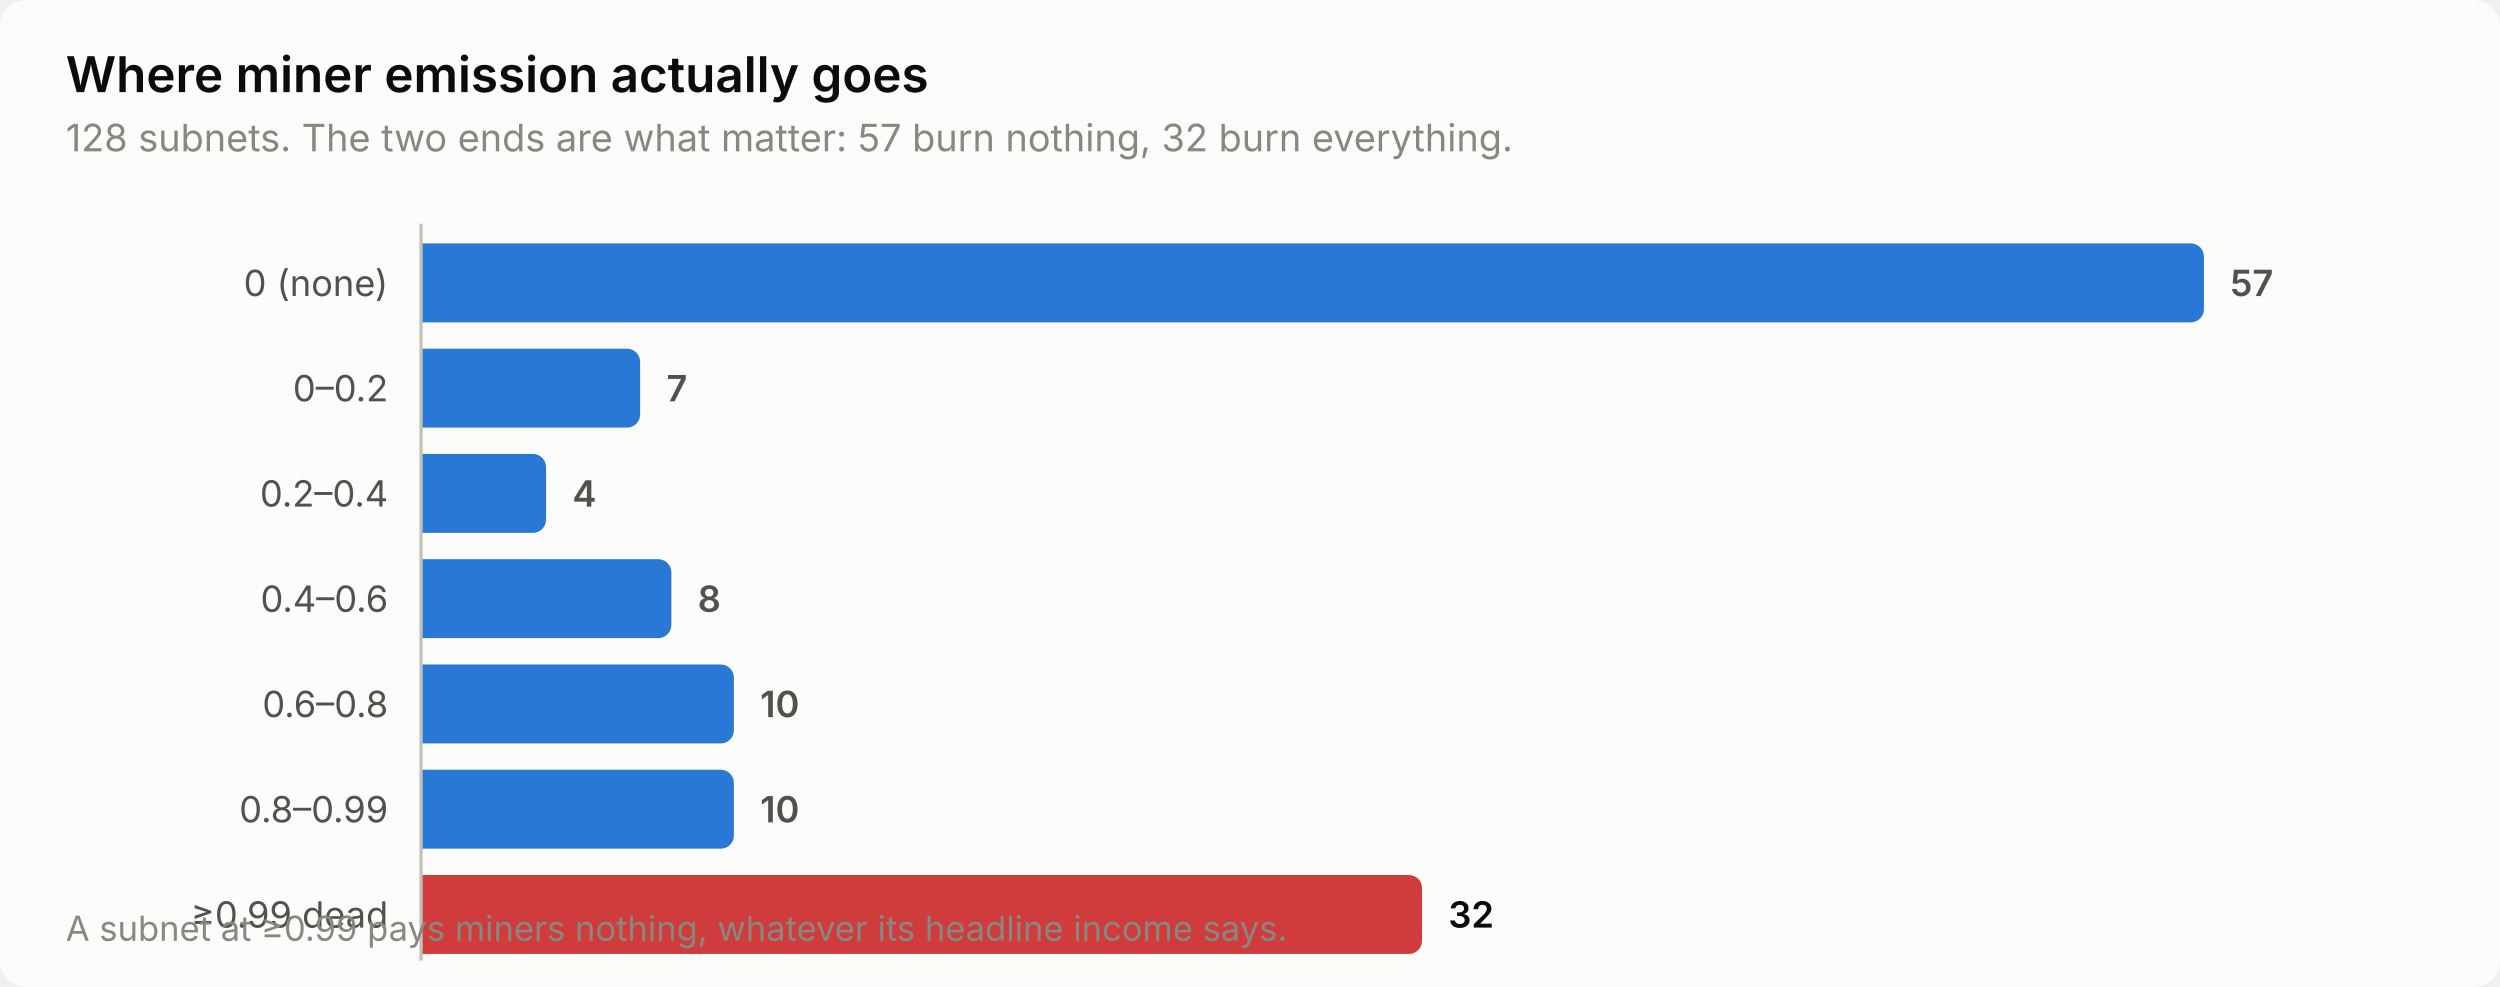
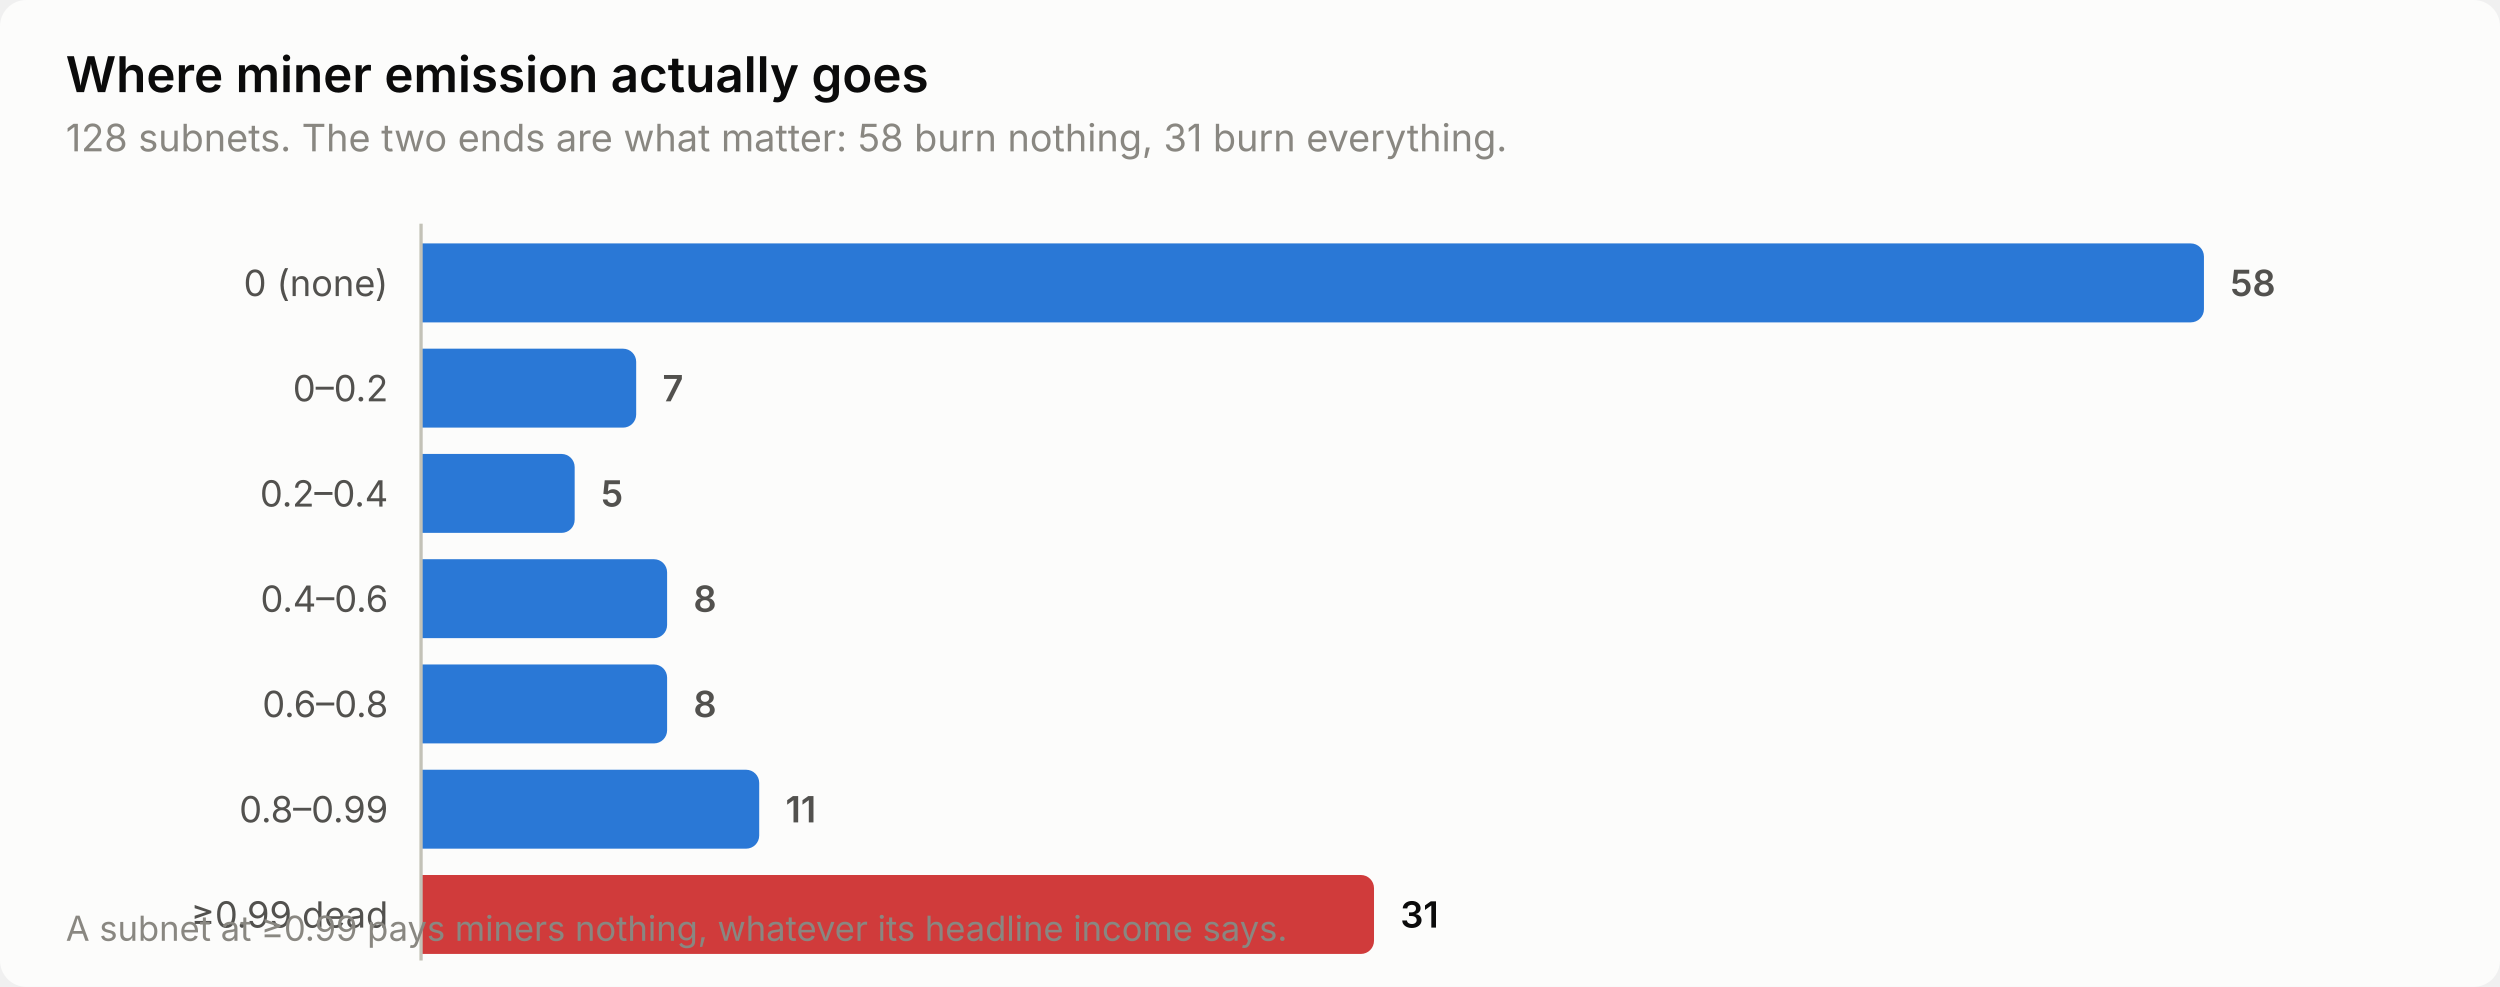
<svg xmlns="http://www.w3.org/2000/svg" width="760" height="300" viewBox="0 0 760 300" role="img" aria-label="Where miner emission actually goes">
  <style>
    text { font-family: system-ui, -apple-system, 'Segoe UI', sans-serif; }
    .t-title { font-size: 15px; font-weight: 600; }
    .t-sub { font-size: 11.5px; }
    .t-lab { font-size: 11px; }
    .t-val { font-size: 11px; font-weight: 600; font-variant-numeric: tabular-nums; }
    .t-tick { font-size: 10.5px; font-variant-numeric: tabular-nums; }

    .surface { fill: #fcfcfb; }
    .ink { fill: #0b0b0b; }
    .ink2 { fill: #52514e; }
    .muted { fill: #898781; }
    .grid { stroke: #e1e0d9; }
    .axis { stroke: #c3c2b7; }
    .accent { fill: #2a78d6; }
    .critical { fill: #d03b3b; }
    .deemph { fill: #d8d7d0; }

    @media (prefers-color-scheme: dark) {
      .surface { fill: #1a1a19; }
      .ink { fill: #ffffff; }
      .ink2 { fill: #c3c2b7; }
      .muted { fill: #898781; }
      .grid { stroke: #2c2c2a; }
      .axis { stroke: #383835; }
      .accent { fill: #3987e5; }
      .deemph { fill: #3a3a37; }
    }
</style>
  <rect class="surface" width="760" height="300" rx="8" />
  <text class="ink t-title" x="20" y="28">Where miner emission actually goes</text>
-   <text class="muted t-sub" x="20" y="46">128 subnets. The two ends are what matter: 57 burn nothing, 32 burn everything.</text>
+   <text class="muted t-sub" x="20" y="46">128 subnets. The two ends are what matter: 58 burn nothing, 31 burn everything.</text>
  <text class="ink2 t-lab" x="118" y="90" text-anchor="end">0 (none)</text>
  <path class="accent" d="M128.0,74.0 H666.0 a4.0,4.0 0 0 1 4.0,4.0 V94.0 a4.0,4.0 0 0 1 -4.0,4.0 H128.0 Z" />
-   <text class="ink2 t-val" x="678.0" y="90">57</text>
+   <text class="ink2 t-val" x="678.0" y="90">58</text>
  <text class="ink2 t-lab" x="118" y="122" text-anchor="end">0–0.2</text>
-   <path class="accent" d="M128.0,106.0 H190.6 a4.0,4.0 0 0 1 4.0,4.0 V126.0 a4.0,4.0 0 0 1 -4.0,4.0 H128.0 Z" />
-   <text class="ink2 t-val" x="202.6" y="122">7</text>
+   <path class="accent" d="M128.0,106.0 H189.4 a4.0,4.0 0 0 1 4.0,4.0 V126.0 a4.0,4.0 0 0 1 -4.0,4.0 H128.0 Z" />
+   <text class="ink2 t-val" x="201.4" y="122">7</text>
  <text class="ink2 t-lab" x="118" y="154" text-anchor="end">0.2–0.4</text>
-   <path class="accent" d="M128.0,138.0 H162.0 a4.0,4.0 0 0 1 4.0,4.0 V158.0 a4.0,4.0 0 0 1 -4.0,4.0 H128.0 Z" />
-   <text class="ink2 t-val" x="174.0" y="154">4</text>
+   <path class="accent" d="M128.0,138.0 H170.7 a4.0,4.0 0 0 1 4.0,4.0 V158.0 a4.0,4.0 0 0 1 -4.0,4.0 H128.0 Z" />
+   <text class="ink2 t-val" x="182.7" y="154">5</text>
  <text class="ink2 t-lab" x="118" y="186" text-anchor="end">0.4–0.6</text>
-   <path class="accent" d="M128.0,170.0 H200.1 a4.0,4.0 0 0 1 4.0,4.0 V190.0 a4.0,4.0 0 0 1 -4.0,4.0 H128.0 Z" />
-   <text class="ink2 t-val" x="212.1" y="186">8</text>
+   <path class="accent" d="M128.0,170.0 H198.8 a4.0,4.0 0 0 1 4.0,4.0 V190.0 a4.0,4.0 0 0 1 -4.0,4.0 H128.0 Z" />
+   <text class="ink2 t-val" x="210.8" y="186">8</text>
  <text class="ink2 t-lab" x="118" y="218" text-anchor="end">0.6–0.8</text>
-   <path class="accent" d="M128.0,202.0 H219.1 a4.0,4.0 0 0 1 4.0,4.0 V222.0 a4.0,4.0 0 0 1 -4.0,4.0 H128.0 Z" />
-   <text class="ink2 t-val" x="231.1" y="218">10</text>
+   <path class="accent" d="M128.0,202.0 H198.8 a4.0,4.0 0 0 1 4.0,4.0 V222.0 a4.0,4.0 0 0 1 -4.0,4.0 H128.0 Z" />
+   <text class="ink2 t-val" x="210.8" y="218">8</text>
  <text class="ink2 t-lab" x="118" y="250" text-anchor="end">0.8–0.99</text>
-   <path class="accent" d="M128.0,234.0 H219.1 a4.0,4.0 0 0 1 4.0,4.0 V254.0 a4.0,4.0 0 0 1 -4.0,4.0 H128.0 Z" />
-   <text class="ink2 t-val" x="231.1" y="250">10</text>
+   <path class="accent" d="M128.0,234.0 H226.8 a4.0,4.0 0 0 1 4.0,4.0 V254.0 a4.0,4.0 0 0 1 -4.0,4.0 H128.0 Z" />
+   <text class="ink2 t-val" x="238.8" y="250">11</text>
  <text class="ink2 t-lab" x="118" y="282" text-anchor="end">≥0.99 dead</text>
-   <path class="critical" d="M128.0,266.0 H428.3 a4.0,4.0 0 0 1 4.0,4.0 V286.0 a4.0,4.0 0 0 1 -4.0,4.0 H128.0 Z" />
-   <text class="ink t-val" x="440.3" y="282">32</text>
+   <path class="critical" d="M128.0,266.0 H413.7 a4.0,4.0 0 0 1 4.0,4.0 V286.0 a4.0,4.0 0 0 1 -4.0,4.0 H128.0 Z" />
+   <text class="ink t-val" x="425.7" y="282">31</text>
  <line class="axis" x1="128" y1="68" x2="128" y2="292" stroke-width="1" />
  <text class="muted t-tick" x="20" y="286">A subnet at ≥0.99 pays miners nothing, whatever its headline income says.</text>
</svg>
